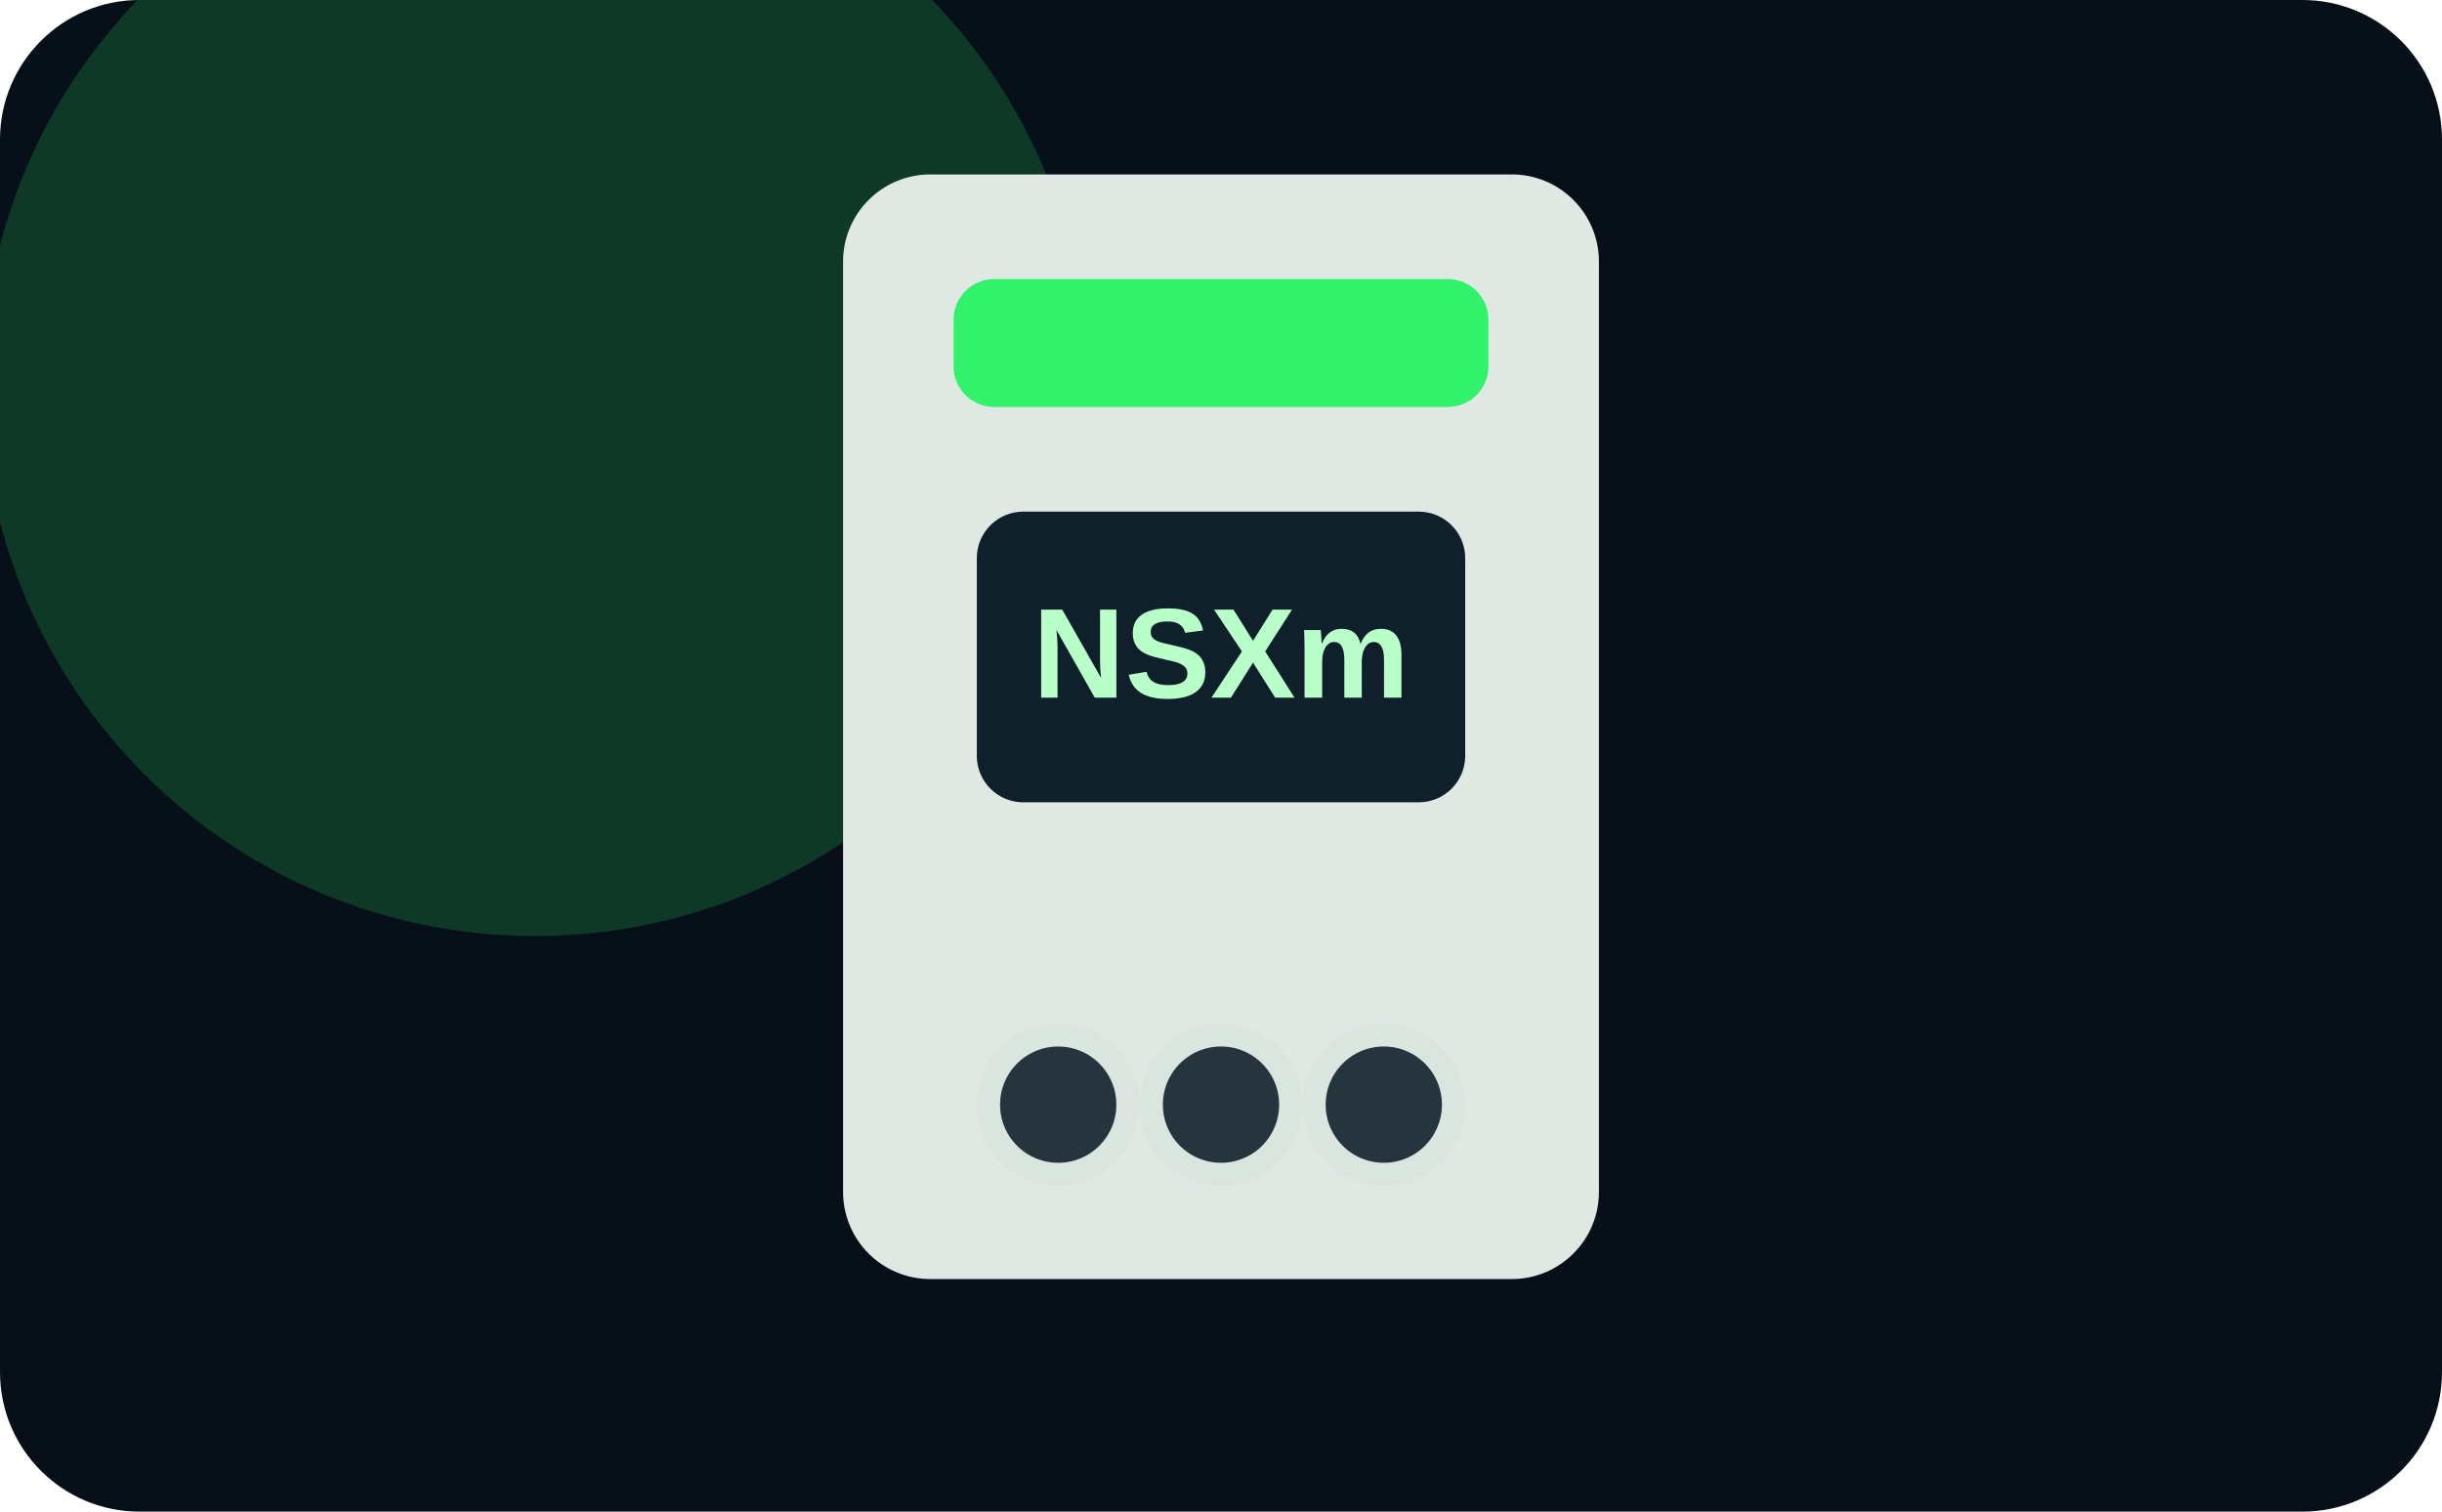
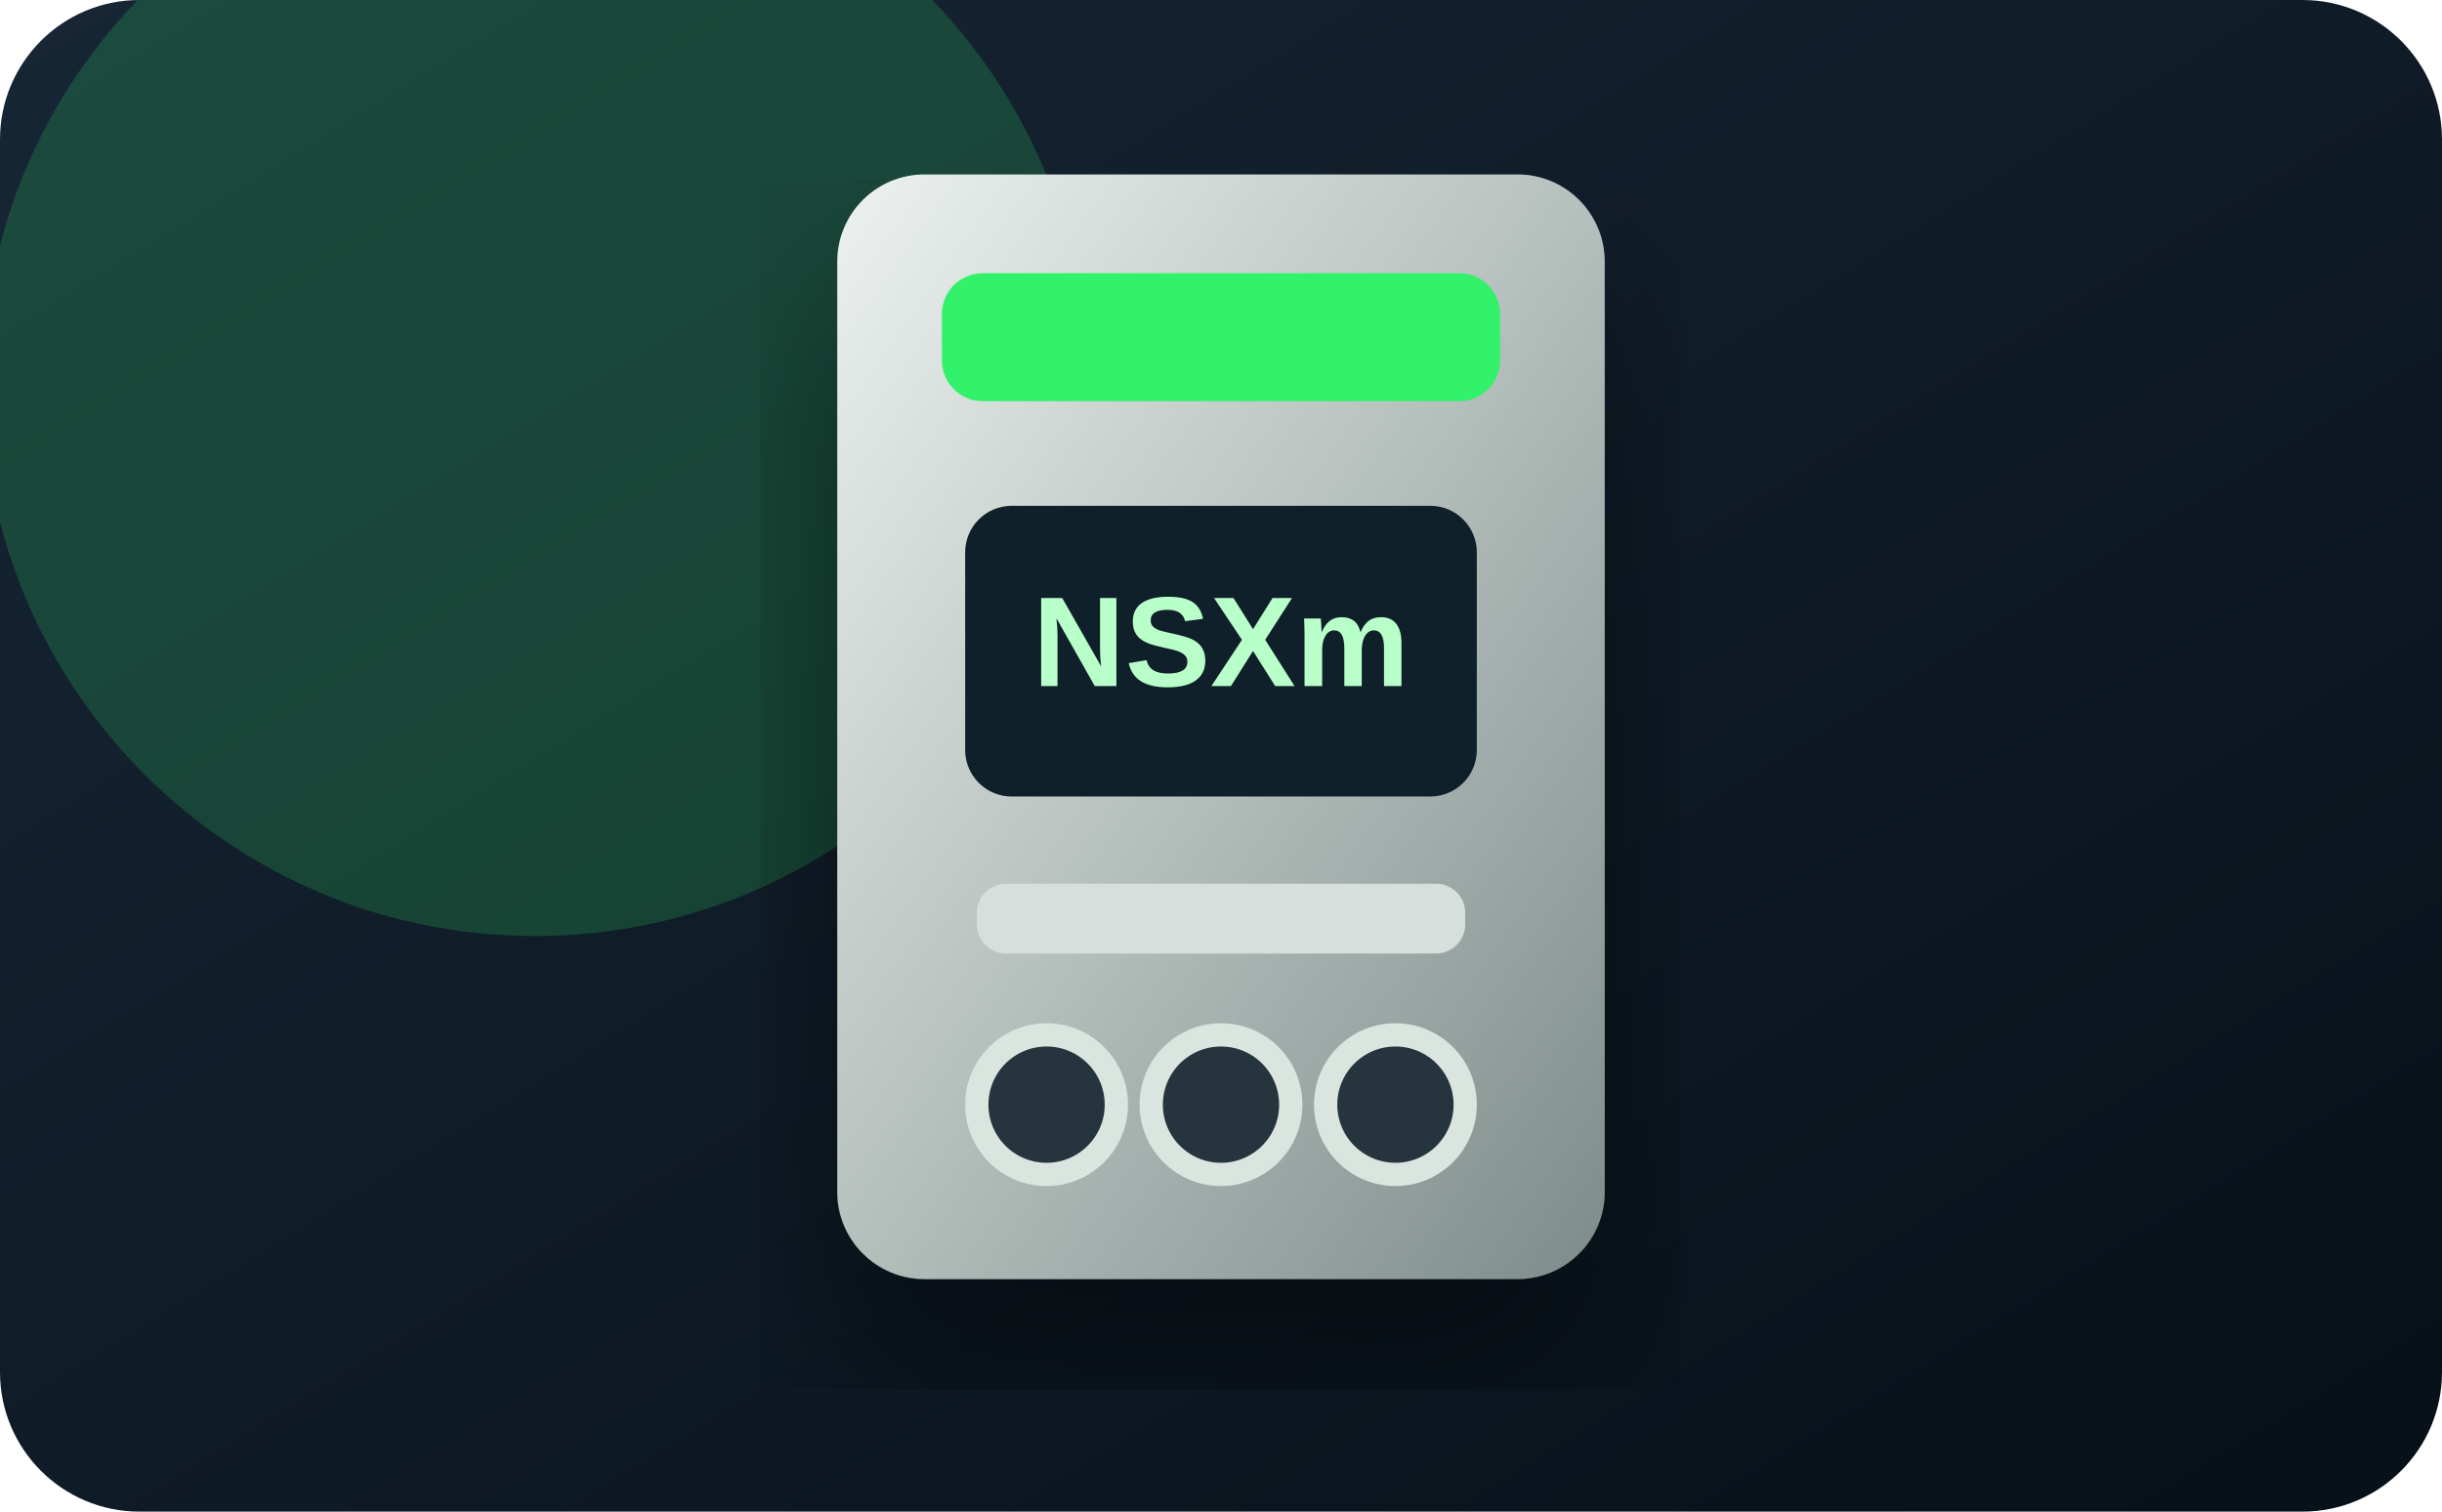
<svg xmlns="http://www.w3.org/2000/svg" width="420" height="260" viewBox="0 0 420 260">
-   <rect width="420" height="260" rx="24" fill="#071018" />
+   <defs>
+     <linearGradient id="bg" x1="0" x2="1" y1="0" y2="1">
+       <stop offset="0" stop-color="#172635" />
+       <stop offset="1" stop-color="#071018" />
+     </linearGradient>
+     <linearGradient id="body" x1="0" x2="1" y1="0" y2="1">
+       <stop offset="0" stop-color="#edf2ef" />
+       <stop offset="1" stop-color="#7d8c8a" />
+     </linearGradient>
+     <filter id="shadow">
+       <feDropShadow dx="0" dy="20" stdDeviation="16" flood-color="#000" flood-opacity=".45" />
+     </filter>
+   </defs>
+   <rect width="420" height="260" rx="24" fill="url(#bg)" />
  <circle cx="92" cy="66" r="95" fill="#31f26a" opacity=".18" />
-   <rect x="145" y="30" width="130" height="190" rx="15" fill="#dfe8e3" />
-   <rect x="164" y="48" width="92" height="22" rx="7" fill="#31f26a" />
-   <rect x="168" y="88" width="84" height="50" rx="8" fill="#0f202a" />
-   <text x="210" y="120" fill="#b9ffc9" font-family="Arial" font-size="22" font-weight="700" text-anchor="middle">NSXm</text>
-   <circle cx="182" cy="190" r="12" fill="#26343d" stroke="#dbe5df" stroke-width="4" />
-   <circle cx="210" cy="190" r="12" fill="#26343d" stroke="#dbe5df" stroke-width="4" />
-   <circle cx="238" cy="190" r="12" fill="#26343d" stroke="#dbe5df" stroke-width="4" />
+   <rect x="144" y="30" width="132" height="190" rx="15" fill="url(#body)" filter="url(#shadow)" />
+   <rect x="162" y="47" width="96" height="22" rx="7" fill="#31f26a" />
+   <rect x="166" y="87" width="88" height="50" rx="8" fill="#0f202a" />
+   <text x="210.0" y="118" fill="#b9ffc9" font-family="Arial" font-size="22" font-weight="700" text-anchor="middle">NSXm</text>
+   <rect x="168" y="152" width="84" height="12" rx="5" fill="#d7dfdc" />
+   <circle cx="180" cy="190" r="12" fill="#26343d" stroke="#dbe5df" stroke-width="4" />
+   <circle cx="210.0" cy="190" r="12" fill="#26343d" stroke="#dbe5df" stroke-width="4" />
+   <circle cx="240" cy="190" r="12" fill="#26343d" stroke="#dbe5df" stroke-width="4" />
</svg>
